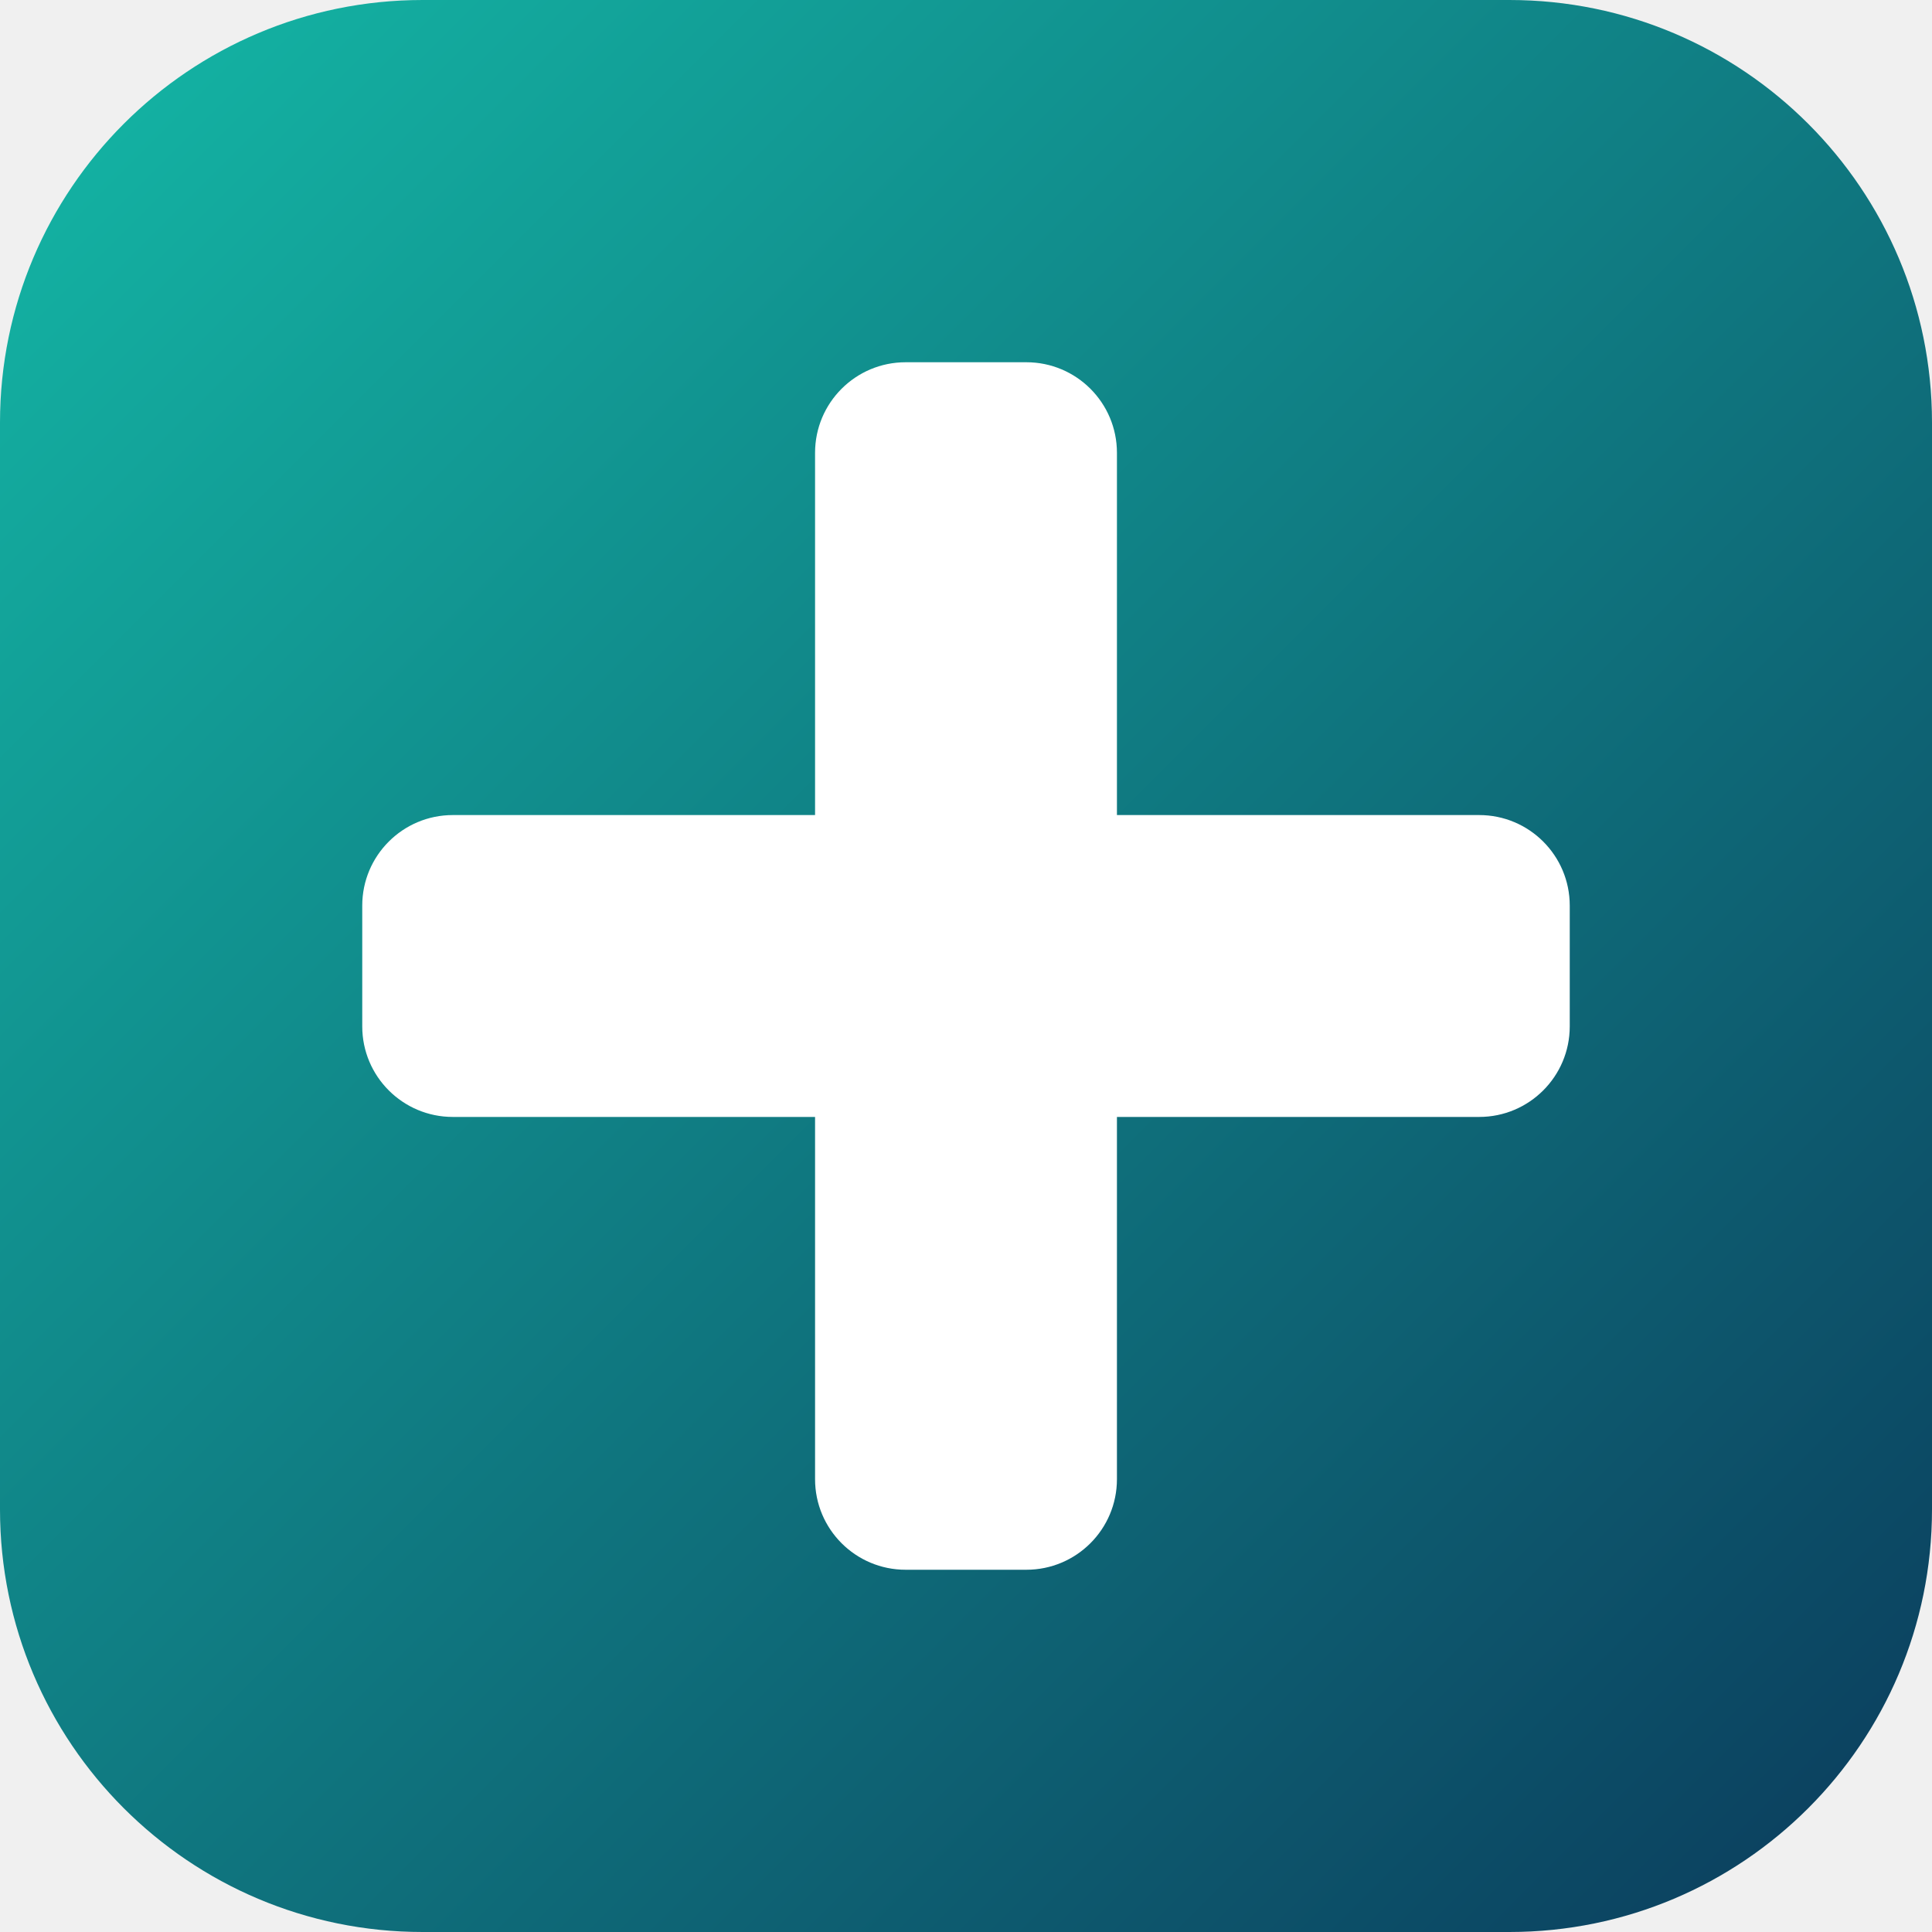
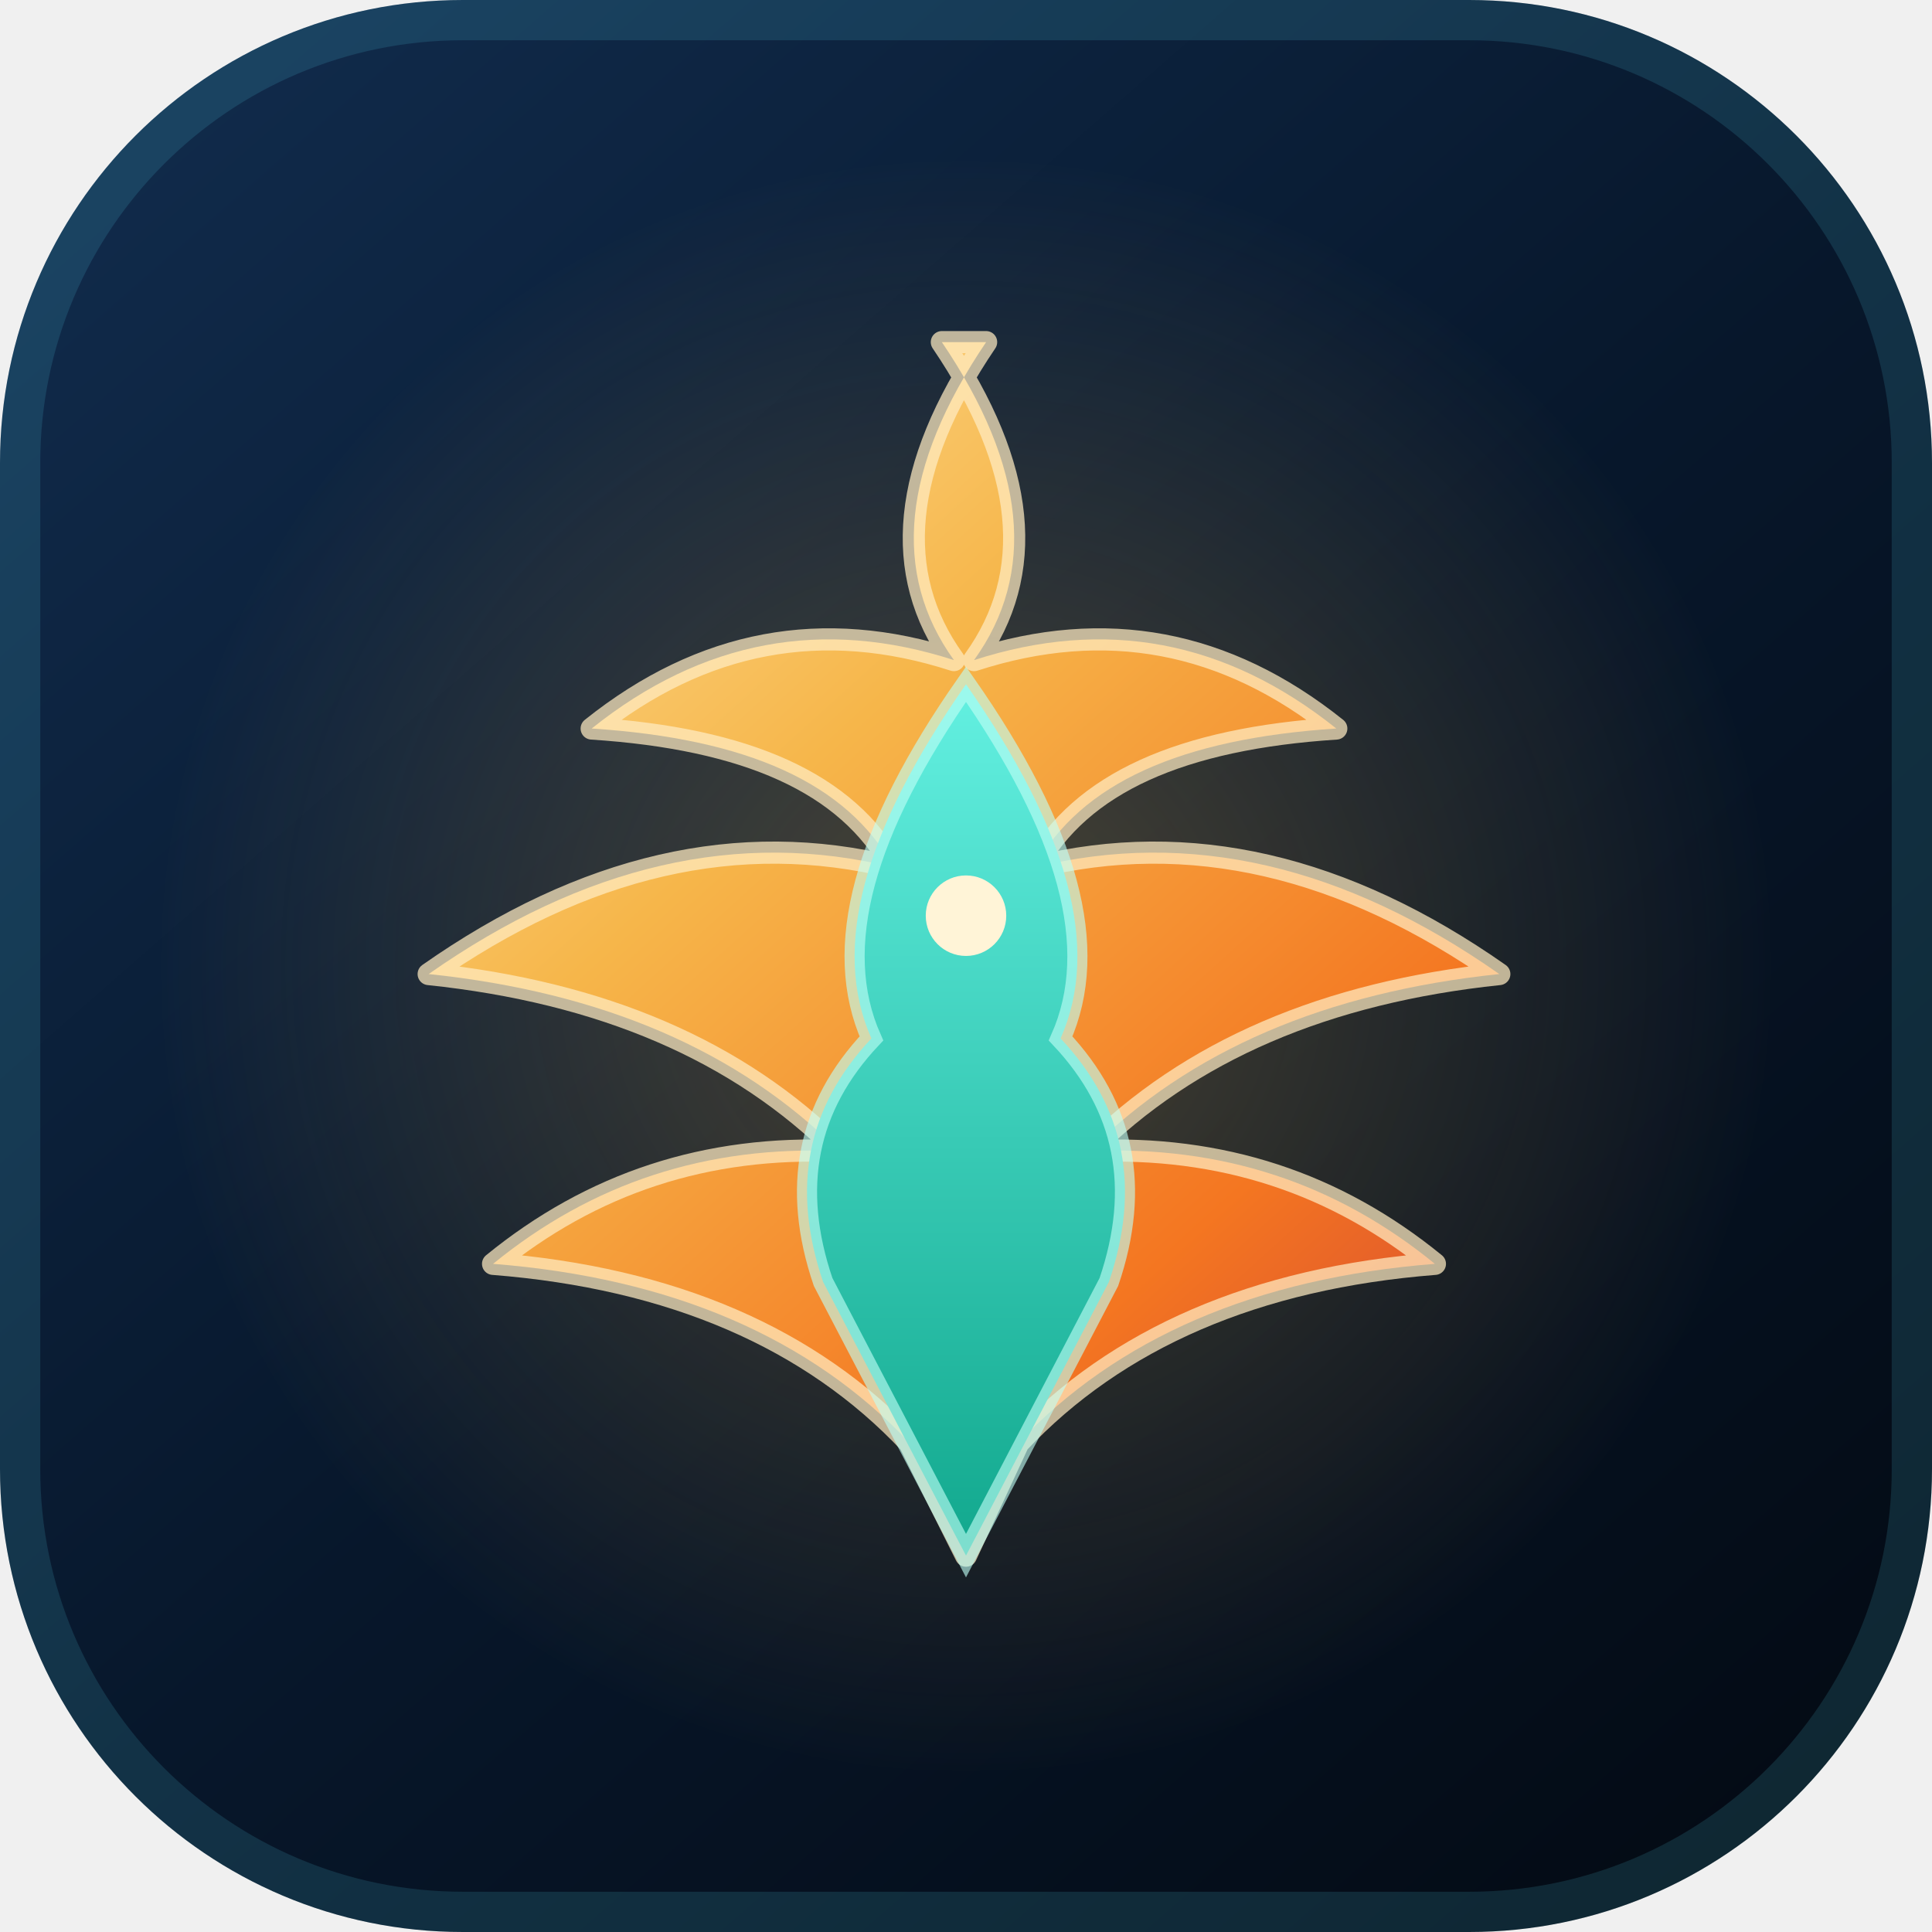
- <svg xmlns="http://www.w3.org/2000/svg" width="64" height="64" viewBox="0 0 64 64" role="img" aria-label="MediStock-Babil">
+ <svg xmlns="http://www.w3.org/2000/svg" width="64" height="64" viewBox="0 0 96 96" role="img" aria-label="MediStock Phoenix">
  <defs>
-     <linearGradient id="favBg" x1="0" y1="0" x2="64" y2="64" gradientUnits="userSpaceOnUse">
-       <stop offset="0" stop-color="#14B8A6" />
-       <stop offset="1" stop-color="#0B3B5C" />
+     <linearGradient id="bg" x1="10" y1="5" x2="86" y2="92" gradientUnits="userSpaceOnUse">
+       <stop stop-color="#102A4A" />
+       <stop offset=".52" stop-color="#07172B" />
+       <stop offset="1" stop-color="#040B15" />
    </linearGradient>
+     <linearGradient id="fire" x1="20" y1="18" x2="76" y2="80" gradientUnits="userSpaceOnUse">
+       <stop stop-color="#FFE4A3" />
+       <stop offset=".34" stop-color="#F6B64A" />
+       <stop offset=".7" stop-color="#F47621" />
+       <stop offset="1" stop-color="#C8323A" />
+     </linearGradient>
+     <linearGradient id="core" x1="48" y1="34" x2="48" y2="79" gradientUnits="userSpaceOnUse">
+       <stop stop-color="#63F0E1" />
+       <stop offset="1" stop-color="#0EA58A" />
+     </linearGradient>
+     <radialGradient id="halo">
+       <stop stop-color="#F6B64A" stop-opacity=".28" />
+       <stop offset="1" stop-color="#F6B64A" stop-opacity="0" />
+     </radialGradient>
  </defs>
-   <rect width="64" height="64" rx="14" fill="url(#favBg)" />
-   <g fill="#ffffff">
-     <rect x="27" y="12" width="10" height="40" rx="3" />
-     <rect x="12" y="27" width="40" height="10" rx="3" />
-   </g>
+   <rect width="96" height="96" rx="23" fill="url(#bg)" />
+   <circle cx="48" cy="48" r="40" fill="url(#halo)" />
+   <path d="M46.8 17c4.2 6.2 4.7 11.5 1.6 15.8 6.5-2.1 12.5-1 18 3.4-7.7.5-12.7 2.7-15 6.9 7.7-1.9 15.4-.1 23.1 5.3-8.6.9-15.4 3.8-20.4 8.8 6.6-.3 12.3 1.6 17.2 5.6-8.9.7-15.8 3.7-20.7 8.9L48 77.3l-2.8-5.6c-4.9-5.2-11.8-8.2-20.7-8.9 4.9-4 10.6-5.9 17.2-5.6-5-5-11.8-7.9-20.4-8.8 7.7-5.4 15.4-7.2 23.1-5.3-2.3-4.2-7.3-6.4-15-6.9 5.5-4.4 11.5-5.5 18-3.4-3.1-4.3-2.6-9.6 1.6-15.8Z" fill="url(#fire)" stroke="#FFECC3" stroke-opacity=".72" stroke-width="1.1" stroke-linejoin="round" />
+   <path d="M48 34c-5.1 7.3-6.7 13.1-4.7 17.6-3.2 3.4-4 7.4-2.4 12.1L48 77.3l7.1-13.6c1.6-4.7.8-8.7-2.4-12.1 2-4.5.4-10.3-4.7-17.6Z" fill="url(#core)" stroke="#BFFFF5" stroke-opacity=".62" />
+   <circle cx="48" cy="45.5" r="2" fill="#FFF4D7" />
+   <rect x="1" y="1" width="94" height="94" rx="22" fill="none" stroke="#62E9FF" stroke-opacity=".13" stroke-width="2" />
</svg>
